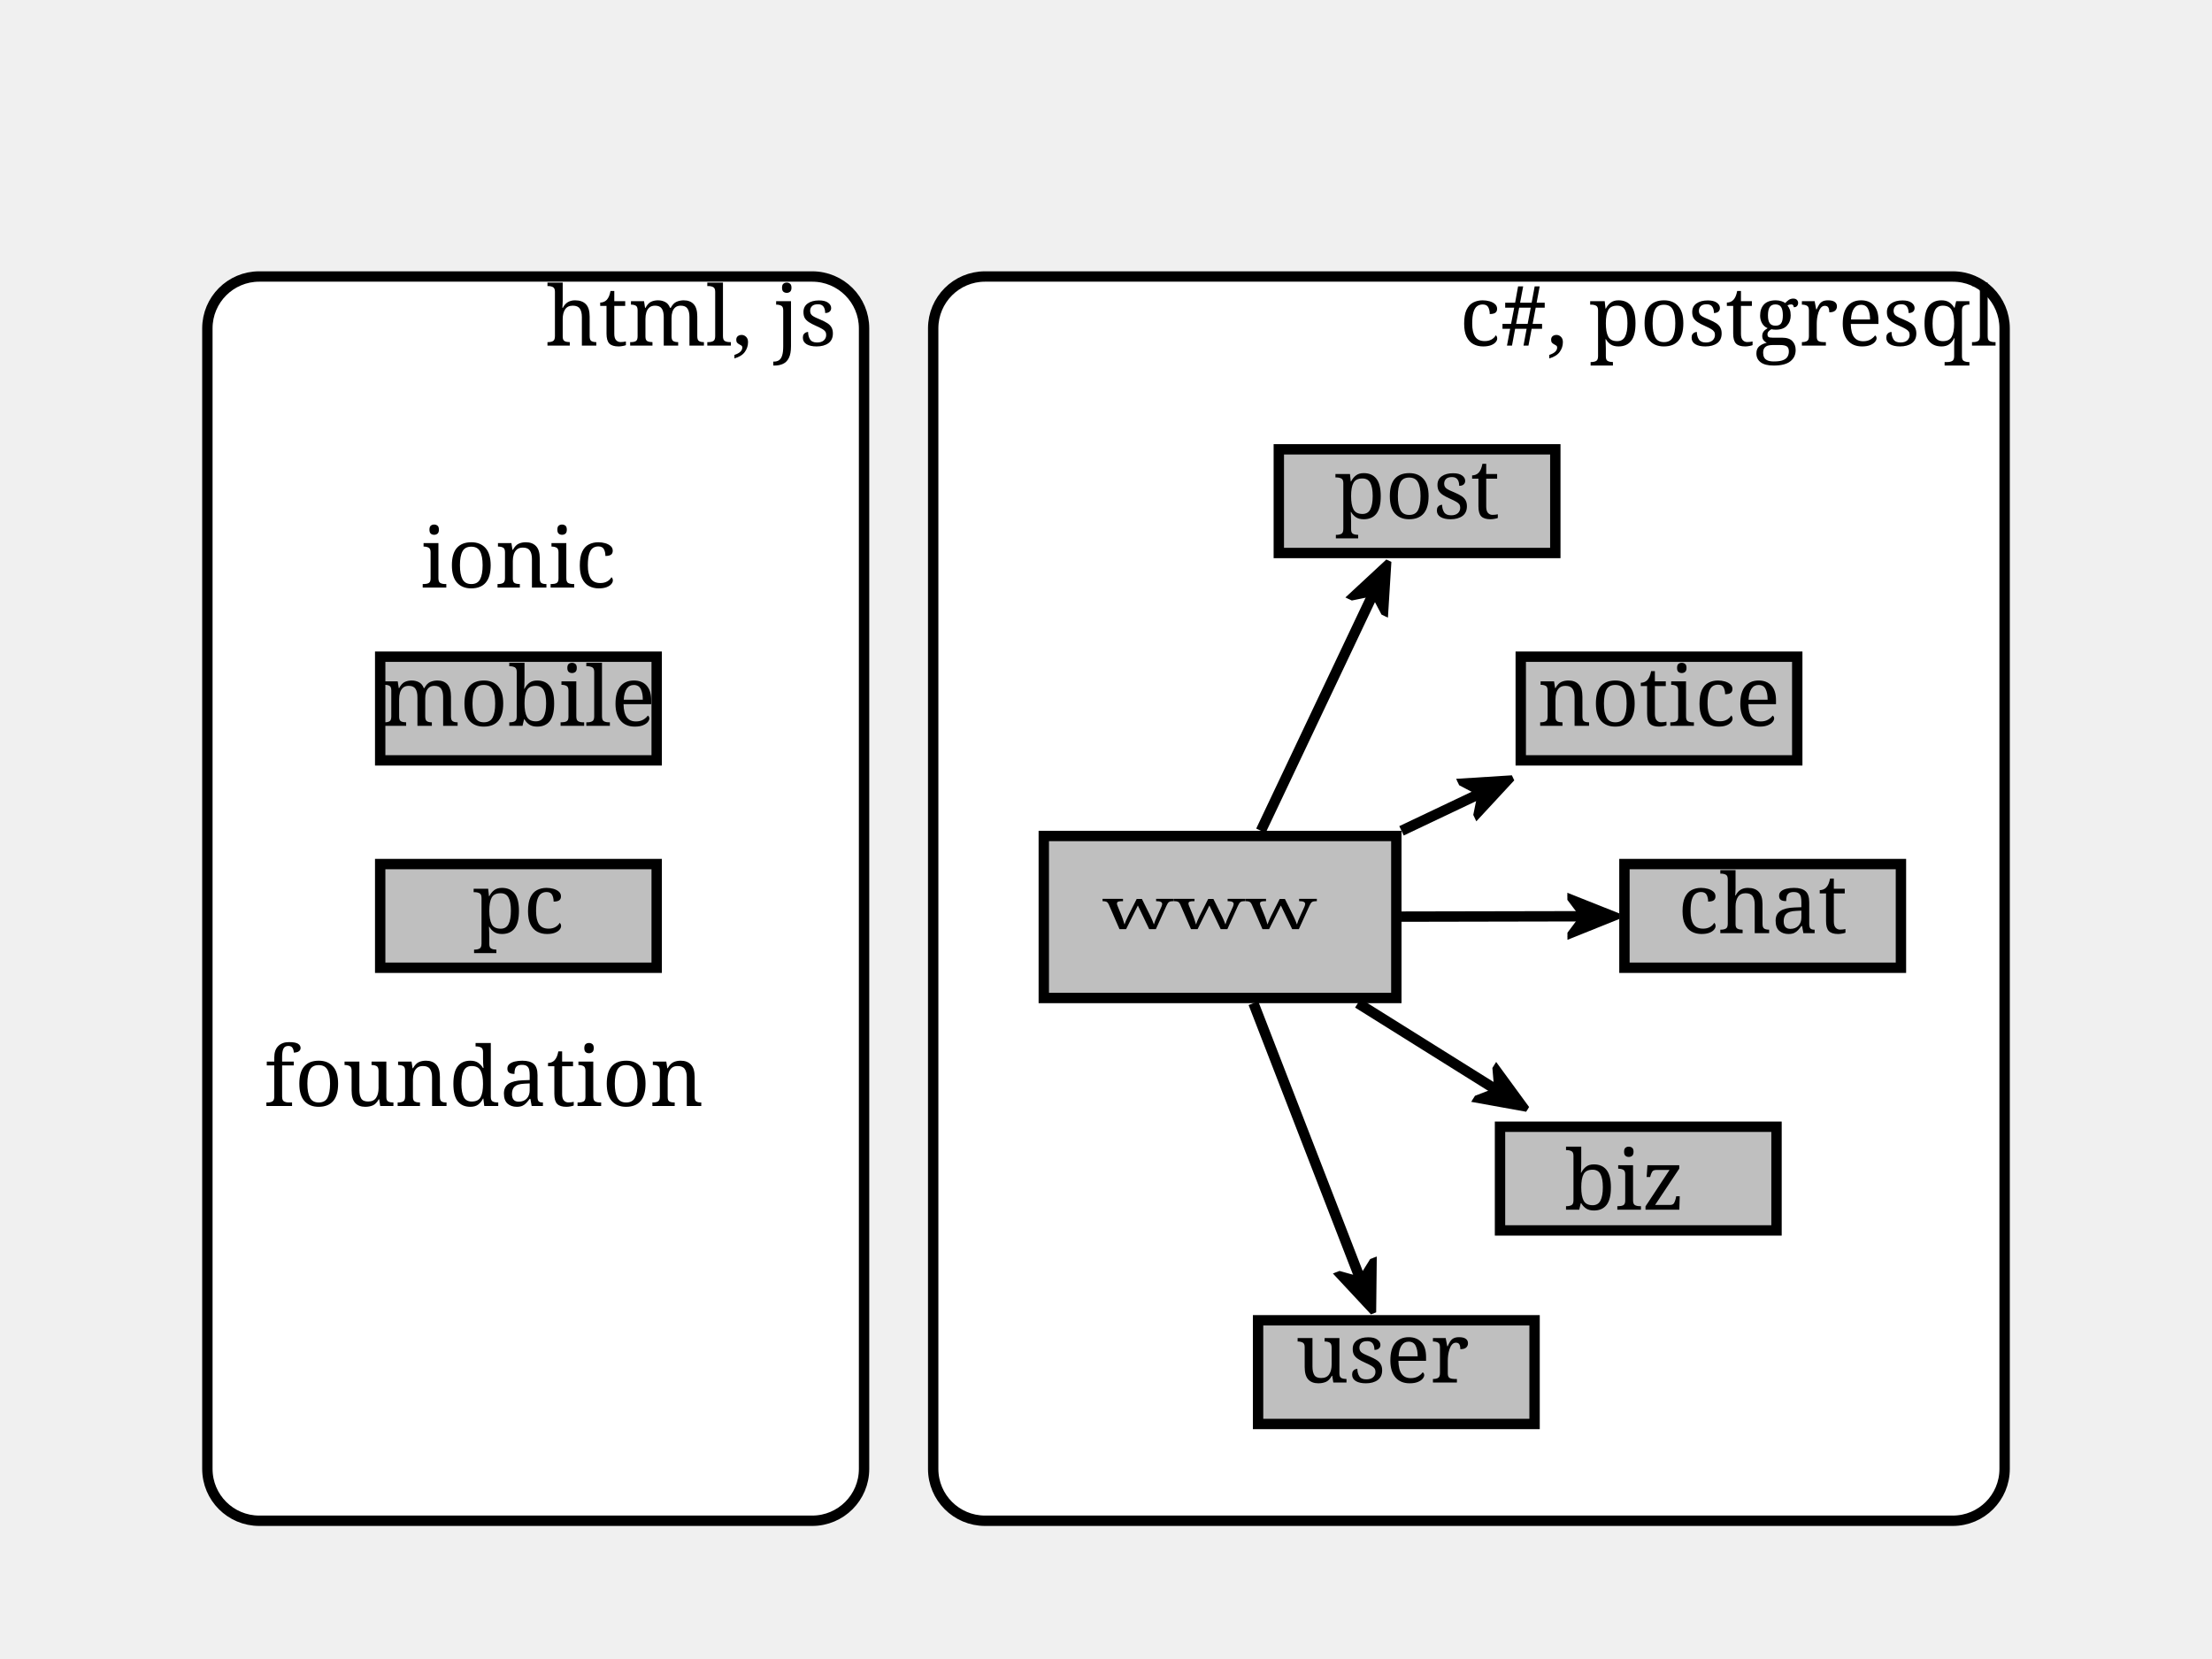
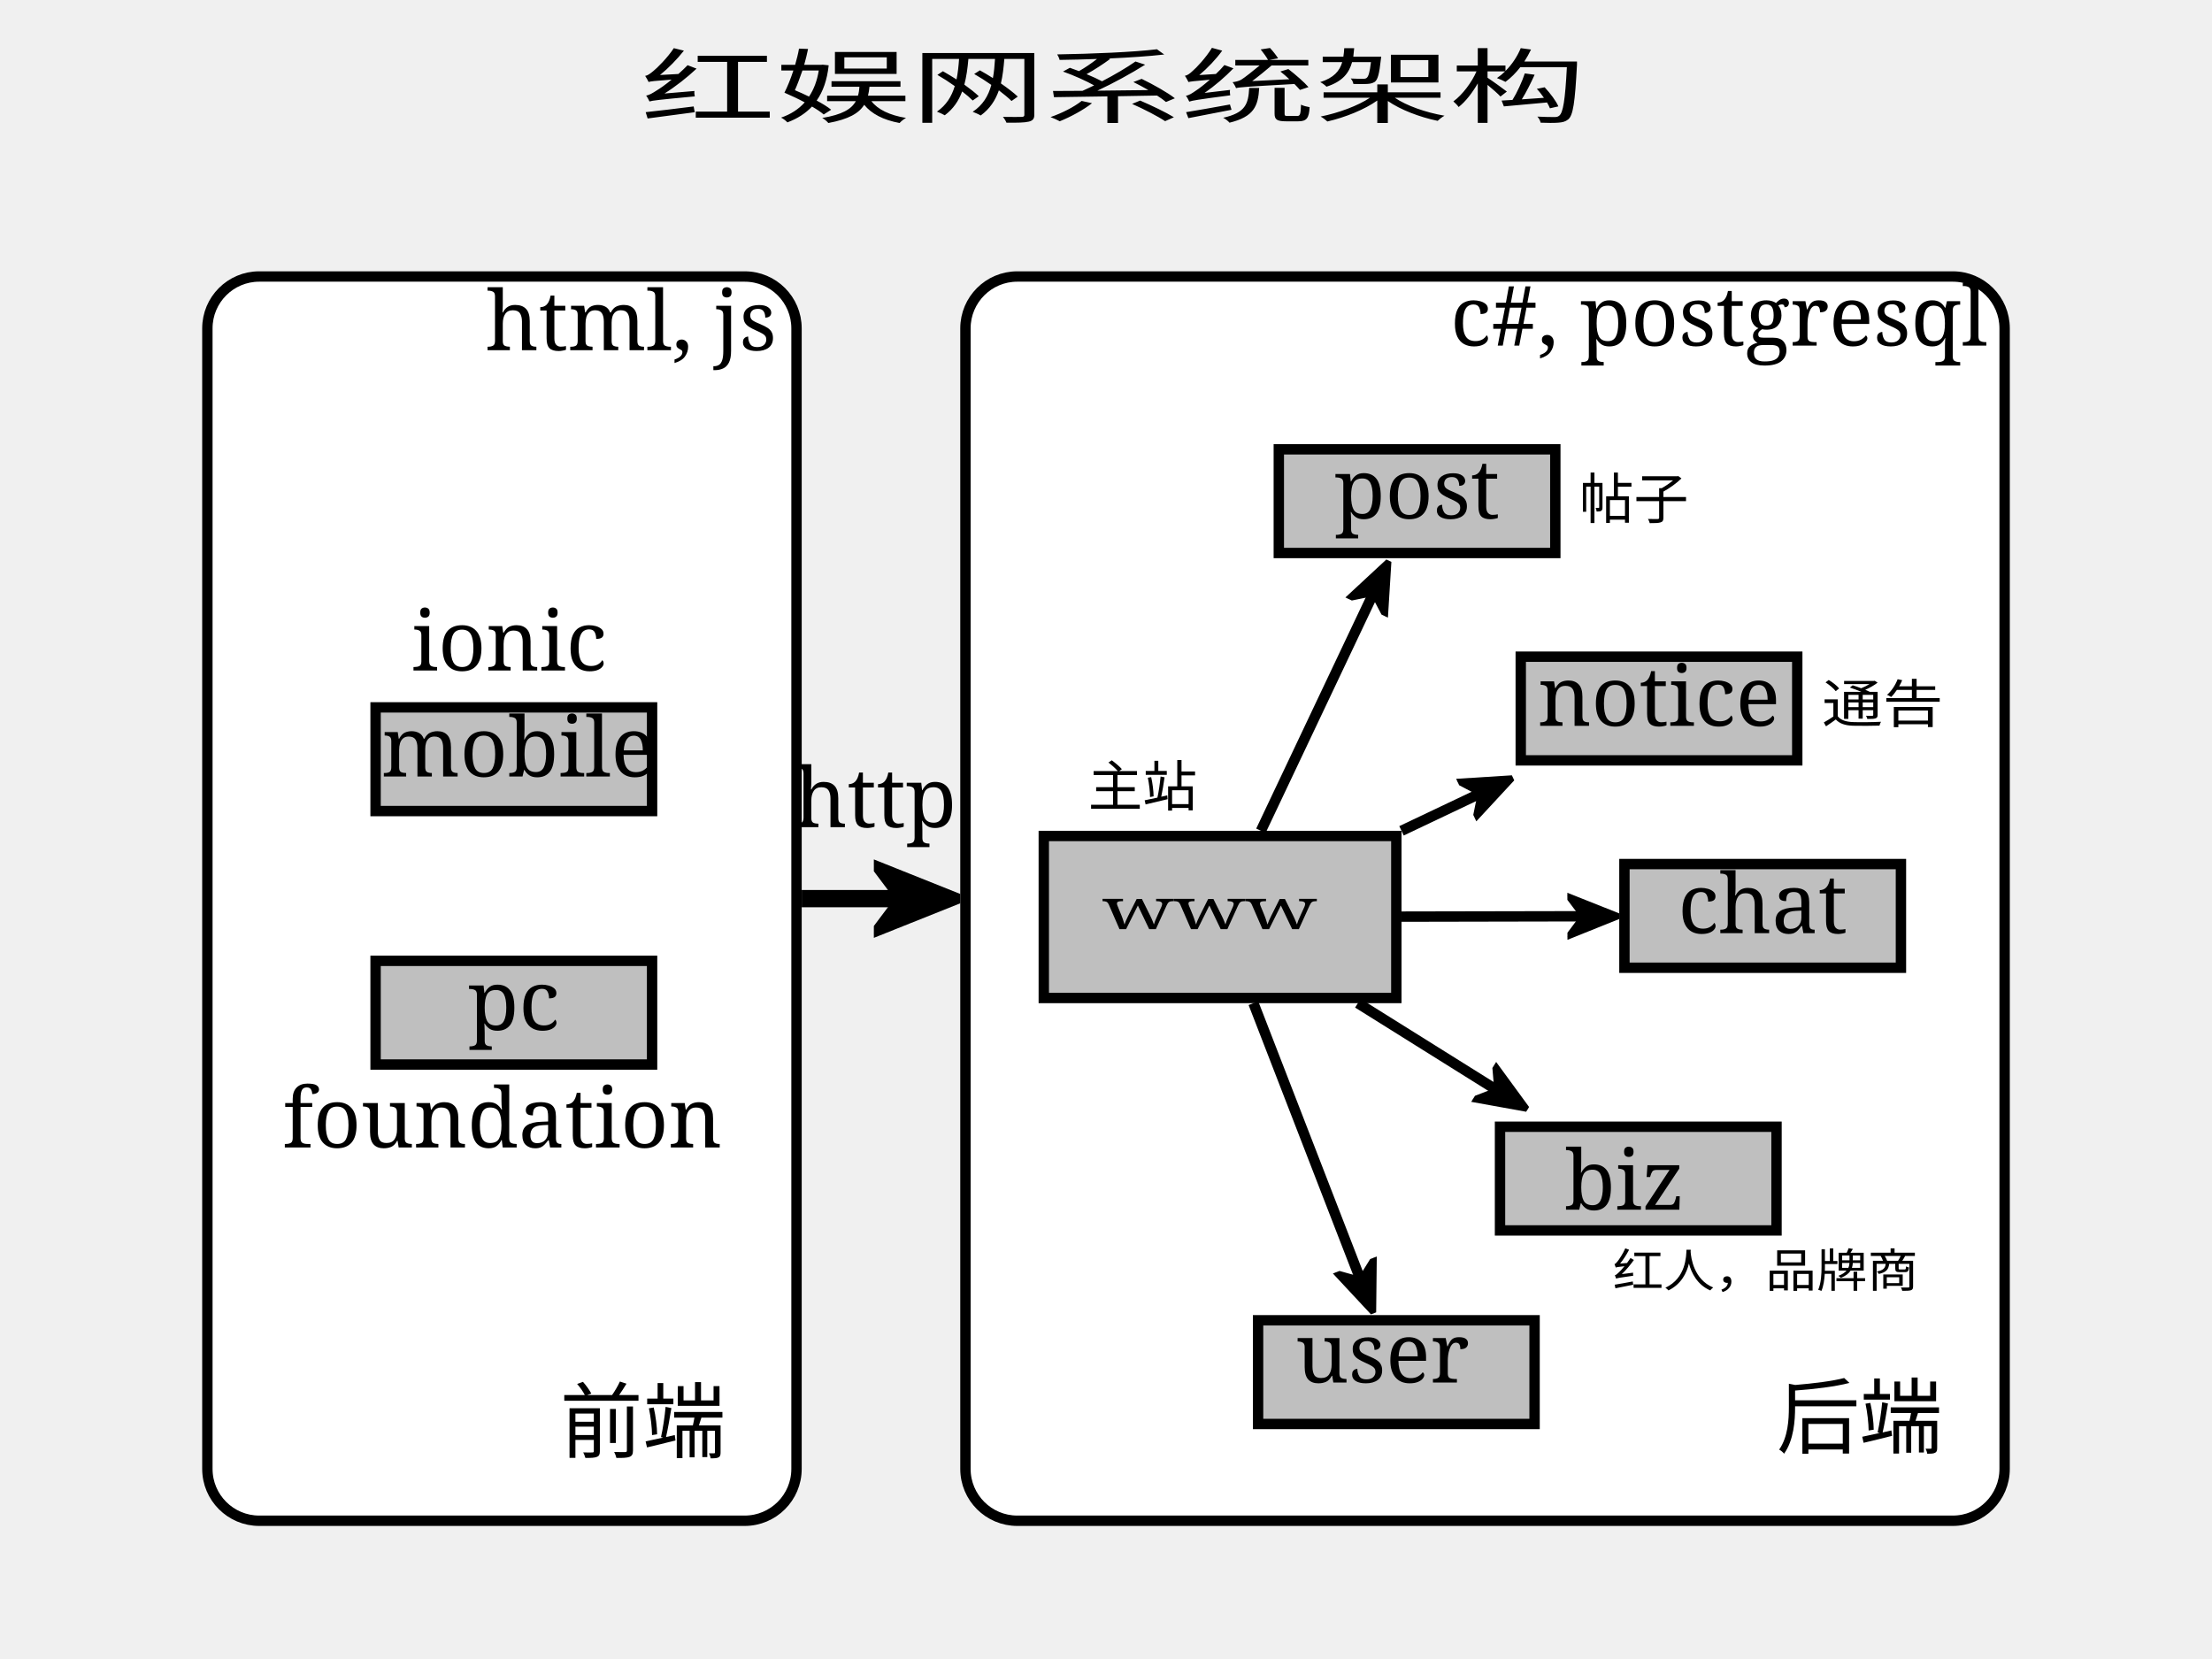
<svg xmlns="http://www.w3.org/2000/svg" xmlns:ns1="http://svg-edit.googlecode.com" width="640" height="480">
  <defs>
-     <marker id="se_marker_end_svg_22" markerUnits="strokeWidth" orient="auto" viewBox="0 0 100 100" markerWidth="5" markerHeight="5" refX="50" refY="50">
-       <path id="svg_17" d="m100,50l-100,40l30,-40l-30,-40l100,40z" fill="#000000" stroke="#000000" stroke-width="10" />
+     <marker refY="50" refX="50" markerHeight="5" markerWidth="5" viewBox="0 0 100 100" orient="auto" markerUnits="strokeWidth" id="se_marker_end_svg_22">
+       <path stroke-width="10" stroke="#000000" fill="#000000" d="m100,50l-100,40l30,-40l-30,-40l100,40z" id="svg_17" />
    </marker>
-     <marker id="se_marker_end_svg_23" markerUnits="strokeWidth" orient="auto" viewBox="0 0 100 100" markerWidth="5" markerHeight="5" refX="50" refY="50">
-       <path id="svg_20" d="m100,50l-100,40l30,-40l-30,-40l100,40z" fill="#000000" stroke="#000000" stroke-width="10" />
+     <marker refY="50" refX="50" markerHeight="5" markerWidth="5" viewBox="0 0 100 100" orient="auto" markerUnits="strokeWidth" id="se_marker_end_svg_23">
+       <path stroke-width="10" stroke="#000000" fill="#000000" d="m100,50l-100,40l30,-40l-30,-40l100,40z" id="svg_20" />
    </marker>
-     <marker id="se_marker_end_svg_24" markerUnits="strokeWidth" orient="auto" viewBox="0 0 100 100" markerWidth="5" markerHeight="5" refX="50" refY="50">
-       <path id="svg_27" d="m100,50l-100,40l30,-40l-30,-40l100,40z" fill="#000000" stroke="#000000" stroke-width="10" />
+     <marker refY="50" refX="50" markerHeight="5" markerWidth="5" viewBox="0 0 100 100" orient="auto" markerUnits="strokeWidth" id="se_marker_end_svg_24">
+       <path stroke-width="10" stroke="#000000" fill="#000000" d="m100,50l-100,40l30,-40l-30,-40l100,40z" id="svg_27" />
    </marker>
-     <marker id="se_marker_end_svg_25" markerUnits="strokeWidth" orient="auto" viewBox="0 0 100 100" markerWidth="5" markerHeight="5" refX="50" refY="50">
-       <path id="svg_28" d="m100,50l-100,40l30,-40l-30,-40l100,40z" fill="#000000" stroke="#000000" stroke-width="10" />
+     <marker refY="50" refX="50" markerHeight="5" markerWidth="5" viewBox="0 0 100 100" orient="auto" markerUnits="strokeWidth" id="se_marker_end_svg_25">
+       <path stroke-width="10" stroke="#000000" fill="#000000" d="m100,50l-100,40l30,-40l-30,-40l100,40z" id="svg_28" />
    </marker>
-     <marker refY="50" refX="50" markerHeight="5" markerWidth="5" viewBox="0 0 100 100" se_type="rightarrow" orient="auto" markerUnits="strokeWidth" id="se_marker_end_svg_38">
+     <marker id="se_marker_end_svg_38" markerUnits="strokeWidth" orient="auto" viewBox="0 0 100 100" markerWidth="5" markerHeight="5" refX="50" refY="50">
+       <path id="svg_2" d="m100,50l-100,40l30,-40l-30,-40l100,40z" fill="#000000" stroke="#000000" stroke-width="10" />
+     </marker>
+     <marker refY="50" refX="50" markerHeight="5" markerWidth="5" viewBox="0 0 100 100" se_type="rightarrow" orient="auto" markerUnits="strokeWidth" id="se_marker_end_svg_15">
      <path stroke-width="10" stroke="#000000" fill="#000000" d="m100,50l-100,40l30,-40l-30,-40z" />
    </marker>
  </defs>
  <g>
-     <rect ry="15" rx="15" id="svg_61" height="360" width="190" y="80" x="60" stroke-linecap="null" stroke-linejoin="null" stroke-dasharray="null" stroke-width="3" stroke="#000000" fill="#ffffff" />
-     <rect ry="15" rx="15" id="svg_58" height="360" width="310" y="80" x="270" stroke-linecap="null" stroke-linejoin="null" stroke-dasharray="null" stroke-width="3" stroke="#000000" fill="#ffffff" />
-     <polyline marker-end="url(#se_marker_end_svg_38)" ns1:connector="svg_1 svg_35" fill="none" stroke-width="3" stroke="#000000" points="405.5,265.208 433.25,265.153 461,265.098" id="svg_38" />
-     <polyline ns1:connector="svg_1 svg_10" id="svg_25" points="392.867,290.25 414.249,303.625 435.632,317" stroke="#000000" stroke-width="3" fill="none" marker-end="url(#se_marker_end_svg_25)" />
-     <polyline ns1:connector="svg_1 svg_8" id="svg_24" points="405.5,240.38 418.25,234.325 431,228.27" stroke="#000000" stroke-width="3" fill="none" marker-end="url(#se_marker_end_svg_24)" />
-     <polyline ns1:connector="svg_1 svg_18" id="svg_23" points="362.658,290.25 378.682,331.625 394.705,373" stroke="#000000" stroke-width="3" fill="none" marker-end="url(#se_marker_end_svg_23)" />
-     <polyline ns1:connector="svg_1 svg_4" id="svg_22" points="364.815,240.375 381.722,204.688 398.63,169" stroke="#000000" stroke-width="3" fill="none" marker-end="url(#se_marker_end_svg_22)" />
+     <polyline marker-end="url(#se_marker_end_svg_15)" ns1:connector="svg_61 svg_58" fill="none" stroke-width="5" stroke="#000000" points="231.958,260 248.646,260 265.333,260" id="svg_15" />
+     <rect fill="#ffffff" stroke="#000000" stroke-width="3" stroke-dasharray="null" stroke-linejoin="null" stroke-linecap="null" x="60" y="80" width="170.458" height="360" id="svg_61" rx="15" ry="15" />
+     <rect fill="#ffffff" stroke="#000000" stroke-width="3" stroke-dasharray="null" stroke-linejoin="null" stroke-linecap="null" x="279.333" y="80" width="300.667" height="360" id="svg_58" rx="15" ry="15" />
+     <polyline ns1:connector="svg_1 svg_35" id="svg_38" points="405.5,265.208 433.25,265.153 461,265.098" stroke="#000000" stroke-width="3" fill="none" marker-end="url(#se_marker_end_svg_38)" />
+     <polyline ns1:connector="svg_1 svg_10" marker-end="url(#se_marker_end_svg_25)" fill="none" stroke-width="3" stroke="#000000" points="392.867,290.25 414.249,303.625 435.632,317" id="svg_25" />
+     <polyline ns1:connector="svg_1 svg_8" marker-end="url(#se_marker_end_svg_24)" fill="none" stroke-width="3" stroke="#000000" points="405.5,240.38 418.25,234.325 431,228.27" id="svg_24" />
+     <polyline ns1:connector="svg_1 svg_18" marker-end="url(#se_marker_end_svg_23)" fill="none" stroke-width="3" stroke="#000000" points="362.658,290.25 378.682,331.625 394.705,373" id="svg_23" />
+     <polyline ns1:connector="svg_1 svg_4" marker-end="url(#se_marker_end_svg_22)" fill="none" stroke-width="3" stroke="#000000" points="364.815,240.375 381.722,204.688 398.63,169" id="svg_22" />
    <g id="svg_39">
-       <text xml:space="preserve" text-anchor="middle" font-family="serif" font-size="24" id="svg_31" y="323.5" x="513.5" stroke-width="0" stroke="#000000" fill="#000000" />
-       <rect id="svg_35" fill="#bfbfbf" stroke="#000000" stroke-width="3" x="470" y="250" width="80" height="30" />
-       <text id="svg_36" fill="#000000" stroke="#000000" stroke-width="0" stroke-dasharray="null" stroke-linejoin="null" stroke-linecap="null" x="510" y="270" font-size="24" font-family="serif" text-anchor="middle" xml:space="preserve">chat</text>
+       <text fill="#000000" stroke="#000000" stroke-width="0" x="513.5" y="323.5" id="svg_31" font-size="24" font-family="serif" text-anchor="middle" xml:space="preserve" />
+       <rect height="30" width="80" y="250" x="470" stroke-width="3" stroke="#000000" fill="#bfbfbf" id="svg_35" />
+       <text xml:space="preserve" text-anchor="middle" font-family="serif" font-size="24" y="270" x="510" stroke-linecap="null" stroke-linejoin="null" stroke-dasharray="null" stroke-width="0" stroke="#000000" fill="#000000" id="svg_36">chat</text>
    </g>
    <g id="svg_40">
-       <rect fill="#bfbfbf" stroke="#000000" stroke-width="3" x="434" y="326" width="80" height="30" id="svg_10" />
-       <text fill="#000000" stroke="#000000" stroke-width="0" stroke-dasharray="null" stroke-linejoin="null" stroke-linecap="null" x="470" y="350" font-size="24" font-family="serif" text-anchor="middle" xml:space="preserve" id="svg_11">biz</text>
+       <rect id="svg_10" height="30" width="80" y="326" x="434" stroke-width="3" stroke="#000000" fill="#bfbfbf" />
+       <text id="svg_11" xml:space="preserve" text-anchor="middle" font-family="serif" font-size="24" y="350" x="470" stroke-linecap="null" stroke-linejoin="null" stroke-dasharray="null" stroke-width="0" stroke="#000000" fill="#000000">biz</text>
    </g>
    <g id="svg_41">
-       <rect fill="#bfbfbf" stroke="#000000" stroke-width="3" x="364" y="382" width="80" height="30" id="svg_18" />
-       <text fill="#000000" stroke="#000000" stroke-width="0" stroke-dasharray="null" stroke-linejoin="null" stroke-linecap="null" x="400" y="400" font-size="24" font-family="serif" text-anchor="middle" xml:space="preserve" id="svg_19">user</text>
+       <rect id="svg_18" height="30" width="80" y="382" x="364" stroke-width="3" stroke="#000000" fill="#bfbfbf" />
+       <text id="svg_19" xml:space="preserve" text-anchor="middle" font-family="serif" font-size="24" y="400" x="400" stroke-linecap="null" stroke-linejoin="null" stroke-dasharray="null" stroke-width="0" stroke="#000000" fill="#000000">user</text>
    </g>
    <g id="svg_42">
-       <rect fill="#bfbfbf" stroke="#000000" stroke-width="3" x="440" y="190" width="80" height="30" id="svg_8" />
-       <text fill="#000000" stroke="#000000" stroke-width="0" stroke-dasharray="null" stroke-linejoin="null" stroke-linecap="null" x="480" y="210" font-size="24" font-family="serif" text-anchor="middle" xml:space="preserve" id="svg_9">notice</text>
+       <rect id="svg_8" height="30" width="80" y="190" x="440" stroke-width="3" stroke="#000000" fill="#bfbfbf" />
+       <text id="svg_9" xml:space="preserve" text-anchor="middle" font-family="serif" font-size="24" y="210" x="480" stroke-linecap="null" stroke-linejoin="null" stroke-dasharray="null" stroke-width="0" stroke="#000000" fill="#000000">notice</text>
    </g>
    <g id="svg_43">
-       <rect fill="#bfbfbf" stroke="#000000" stroke-width="3" x="370" y="130" width="80" height="30" id="svg_4" />
-       <text fill="#000000" stroke="#000000" stroke-width="0" stroke-dasharray="null" stroke-linejoin="null" stroke-linecap="null" x="410" y="150" font-size="24" font-family="serif" text-anchor="middle" xml:space="preserve" id="svg_5">post</text>
+       <rect id="svg_4" height="30" width="80" y="130" x="370" stroke-width="3" stroke="#000000" fill="#bfbfbf" />
+       <text id="svg_5" xml:space="preserve" text-anchor="middle" font-family="serif" font-size="24" y="150" x="410" stroke-linecap="null" stroke-linejoin="null" stroke-dasharray="null" stroke-width="0" stroke="#000000" fill="#000000">post</text>
    </g>
    <g id="svg_45">
-       <rect fill="#bfbfbf" stroke="#000000" stroke-width="3" x="302" y="241.875" width="102" height="46.875" id="svg_1" />
-       <text transform="matrix(1, 0, 0, 0.68306, 0, 78.0753)" fill="#000000" stroke="#000000" stroke-width="0" stroke-dasharray="null" stroke-linejoin="null" stroke-linecap="null" x="350" y="279.28" id="svg_3" font-size="24" font-family="serif" text-anchor="middle" xml:space="preserve">www</text>
+       <rect id="svg_1" height="46.875" width="102" y="241.875" x="302" stroke-width="3" stroke="#000000" fill="#bfbfbf" />
+       <text xml:space="preserve" text-anchor="middle" font-family="serif" font-size="24" id="svg_3" y="279.28" x="350" stroke-linecap="null" stroke-linejoin="null" stroke-dasharray="null" stroke-width="0" stroke="#000000" fill="#000000" transform="matrix(1, 0, 0, 0.68306, 0, 78.0753)">www</text>
    </g>
-     <text xml:space="preserve" text-anchor="middle" font-family="serif" font-size="24" id="svg_53" y="170" x="150" stroke-linecap="null" stroke-linejoin="null" stroke-dasharray="null" stroke-width="0" stroke="#000000" fill="#000000">ionic</text>
-     <text xml:space="preserve" text-anchor="middle" font-family="serif" font-size="24" id="svg_54" y="100" x="500" stroke-linecap="null" stroke-linejoin="null" stroke-dasharray="null" stroke-width="0" stroke="#000000" fill="#000000">c#, postgresql</text>
-     <text id="svg_55" xml:space="preserve" text-anchor="middle" font-family="serif" font-size="24" y="320" x="140" stroke-linecap="null" stroke-linejoin="null" stroke-dasharray="null" stroke-width="0" stroke="#000000" fill="#000000">foundation</text>
-     <text id="svg_56" xml:space="preserve" text-anchor="middle" font-family="serif" font-size="24" y="100" x="200" stroke-linecap="null" stroke-linejoin="null" stroke-dasharray="null" stroke-width="0" stroke="#000000" fill="#000000">html, js</text>
-     <rect id="svg_48" fill="#bfbfbf" stroke="#000000" stroke-width="3" x="110" y="190" width="80" height="30" />
-     <text id="svg_49" fill="#000000" stroke="#000000" stroke-width="0" stroke-dasharray="null" stroke-linejoin="null" stroke-linecap="null" x="150" y="210" font-size="24" font-family="serif" text-anchor="middle" xml:space="preserve">mobile</text>
-     <rect id="svg_50" fill="#bfbfbf" stroke="#000000" stroke-width="3" x="110" y="250" width="80" height="30" />
-     <text id="svg_51" fill="#000000" stroke="#000000" stroke-width="0" stroke-dasharray="null" stroke-linejoin="null" stroke-linecap="null" x="150" y="270" font-size="24" font-family="serif" text-anchor="middle" xml:space="preserve">pc</text>
+     <text fill="#000000" stroke="#000000" stroke-width="0" stroke-dasharray="null" stroke-linejoin="null" stroke-linecap="null" x="147.333" y="194" id="svg_53" font-size="24" font-family="serif" text-anchor="middle" xml:space="preserve">ionic</text>
+     <text fill="#000000" stroke="#000000" stroke-width="0" stroke-dasharray="null" stroke-linejoin="null" stroke-linecap="null" x="497.333" y="100" id="svg_54" font-size="24" font-family="serif" text-anchor="middle" xml:space="preserve">c#, postgresql</text>
+     <text fill="#000000" stroke="#000000" stroke-width="0" stroke-dasharray="null" stroke-linejoin="null" stroke-linecap="null" x="145.333" y="332" font-size="24" font-family="serif" text-anchor="middle" xml:space="preserve" id="svg_55">foundation</text>
+     <text fill="#000000" stroke="#000000" stroke-width="0" stroke-dasharray="null" stroke-linejoin="null" stroke-linecap="null" x="182.667" y="101.333" font-size="24" font-family="serif" text-anchor="middle" xml:space="preserve" id="svg_56">html, js</text>
+     <rect height="30" width="80" y="204.667" x="108.667" stroke-width="3" stroke="#000000" fill="#bfbfbf" id="svg_48" />
+     <text xml:space="preserve" text-anchor="middle" font-family="serif" font-size="24" y="224.667" x="150" stroke-linecap="null" stroke-linejoin="null" stroke-dasharray="null" stroke-width="0" stroke="#000000" fill="#000000" id="svg_49">mobile</text>
+     <text transform="matrix(0.613723, 0, 0, 0.557014, 211.503, 167.602)" xml:space="preserve" text-anchor="middle" font-family="serif" font-size="24" id="svg_6" y="367.688" x="487.695" stroke-width="0" stroke="#00ff00" fill="#000000">红人，品牌商</text>
+     <text transform="matrix(0.730337, 0, 0, 0.627907, 154.904, 79.9884)" id="svg_12" fill="#000000" stroke="#000000" stroke-width="0" stroke-dasharray="null" stroke-linejoin="null" stroke-linecap="null" x="533.721" y="205.552" font-size="24" font-family="serif" text-anchor="middle" xml:space="preserve">通告</text>
+     <text transform="matrix(0.658262, 0, 0, 0.662538, 156.07, 44.1272)" id="svg_13" fill="#000000" stroke="#000000" stroke-width="0" stroke-dasharray="null" stroke-linejoin="null" stroke-linecap="null" x="481.052" y="159.886" font-size="24" font-family="serif" text-anchor="middle" xml:space="preserve">帖子</text>
+     <text style="cursor: move;" id="svg_14" transform="matrix(0.658262, 0, 0, 0.662538, 156.07, 44.1272)" fill="#000000" stroke="#000000" stroke-width="0" stroke-dasharray="null" stroke-linejoin="null" stroke-linecap="null" x="265.129" y="285.485" font-size="24" font-family="serif" text-anchor="middle" xml:space="preserve">主站</text>
+     <text id="svg_16" fill="#000000" stroke="#000000" stroke-width="0" stroke-dasharray="null" stroke-linejoin="null" stroke-linecap="null" x="186" y="420" font-size="24" font-family="serif" text-anchor="middle" xml:space="preserve">前端</text>
+     <text style="cursor: move;" id="svg_21" fill="#000000" stroke="#000000" stroke-width="0" stroke-dasharray="null" stroke-linejoin="null" stroke-linecap="null" x="538" y="418.667" font-size="24" font-family="serif" text-anchor="middle" xml:space="preserve">后端</text>
+     <text xml:space="preserve" text-anchor="middle" font-family="serif" font-size="24" id="svg_26" y="239.333" x="253.333" stroke-linecap="null" stroke-linejoin="null" stroke-dasharray="null" stroke-width="0" stroke="#000000" fill="#000000">http</text>
+     <g id="svg_29">
+       <rect height="30" width="80" y="278" x="108.667" stroke-width="3" stroke="#000000" fill="#bfbfbf" id="svg_50" />
+       <text xml:space="preserve" text-anchor="middle" font-family="serif" font-size="24" y="298" x="148.667" stroke-linecap="null" stroke-linejoin="null" stroke-dasharray="null" stroke-width="0" stroke="#000000" fill="#000000" id="svg_51">pc</text>
+     </g>
+     <text transform="matrix(1.62687, 0, 0, 0.980286, -110.746, -0.292882)" font-weight="normal" id="svg_30" fill="#000000" stroke="#000000" stroke-width="0" stroke-dasharray="null" stroke-linejoin="null" stroke-linecap="null" x="266" y="34.667" font-size="24" font-family="serif" text-anchor="middle" xml:space="preserve">红娱网系统架构</text>
  </g>
</svg>
